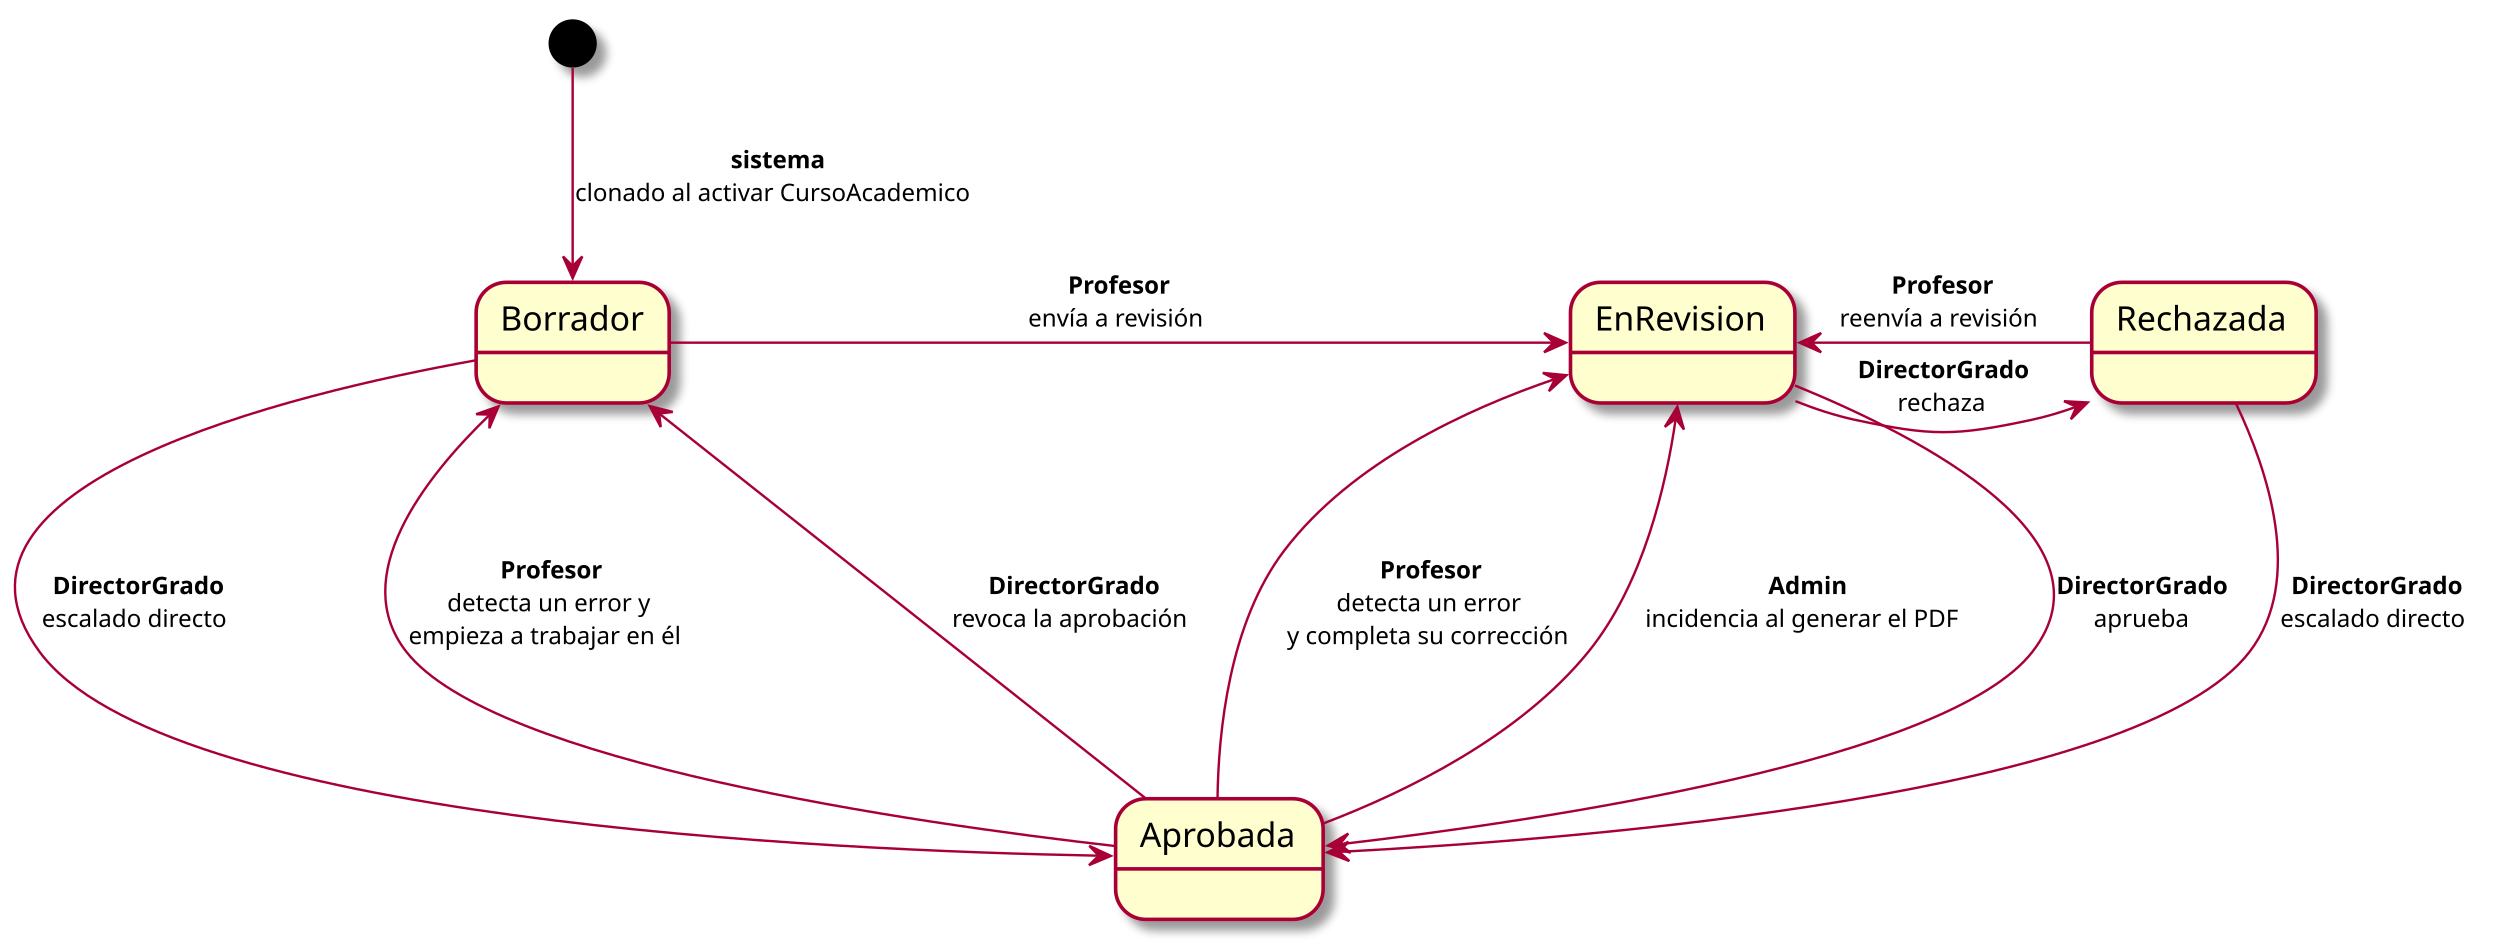
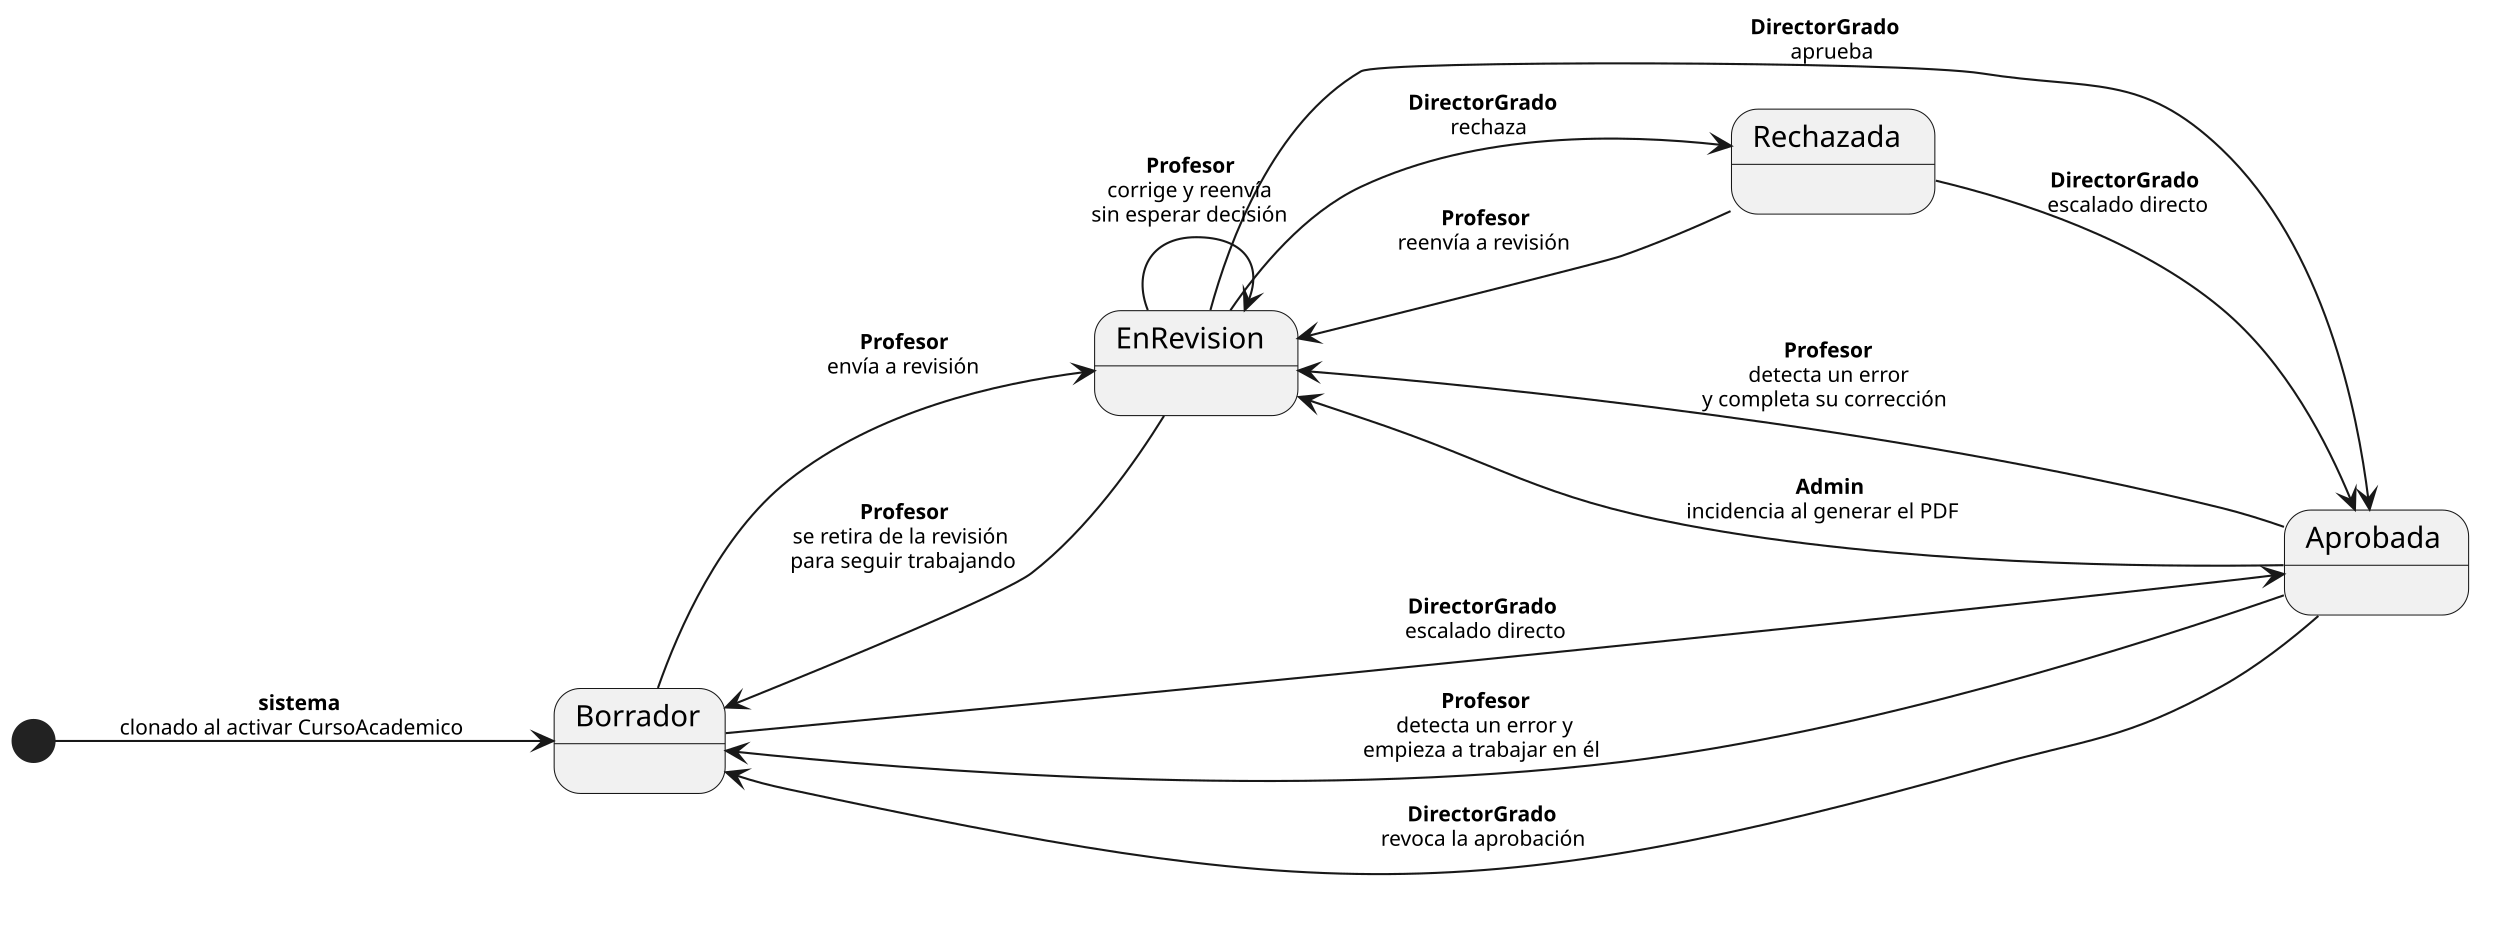
- <svg xmlns="http://www.w3.org/2000/svg" contentScriptType="application/ecmascript" contentStyleType="text/css" height="392px" preserveAspectRatio="none" style="width:1036px;height:392px;" version="1.1" viewBox="0 0 1036 392" width="1036px" zoomAndPan="magnify">
-   <defs>
-     <filter height="300%" id="f24plnphlyzqj" width="300%" x="-1" y="-1">
-       <feGaussianBlur result="blurOut" stdDeviation="2.0" />
-       <feColorMatrix in="blurOut" result="blurOut2" type="matrix" values="0 0 0 0 0 0 0 0 0 0 0 0 0 0 0 0 0 0 .4 0" />
-       <feOffset dx="4.0" dy="4.0" in="blurOut2" result="blurOut3" />
-       <feBlend in="SourceGraphic" in2="blurOut3" mode="normal" />
-     </filter>
-   </defs>
-   <g>
-     <ellipse cx="237.31" cy="18" fill="#000000" filter="url(#f24plnphlyzqj)" rx="10" ry="10" style="stroke: none; stroke-width: 1.0;" />
-     <rect fill="#FEFECE" filter="url(#f24plnphlyzqj)" height="50" rx="12.5" ry="12.5" style="stroke: #A80036; stroke-width: 1.5;" width="80" x="197.31" y="117" />
-     <line style="stroke: #A80036; stroke-width: 1.5;" x1="197.31" x2="277.31" y1="146.068" y2="146.068" />
-     <text fill="#000000" font-family="sans-serif" font-size="14" lengthAdjust="spacingAndGlyphs" textLength="60" x="207.31" y="136.966">Borrador</text>
-     <rect fill="#FEFECE" filter="url(#f24plnphlyzqj)" height="50" rx="12.5" ry="12.5" style="stroke: #A80036; stroke-width: 1.5;" width="93" x="650.81" y="117" />
-     <line style="stroke: #A80036; stroke-width: 1.5;" x1="650.81" x2="743.81" y1="146.068" y2="146.068" />
-     <text fill="#000000" font-family="sans-serif" font-size="14" lengthAdjust="spacingAndGlyphs" textLength="73" x="660.81" y="136.966">EnRevision</text>
-     <rect fill="#FEFECE" filter="url(#f24plnphlyzqj)" height="50" rx="12.5" ry="12.5" style="stroke: #A80036; stroke-width: 1.5;" width="86" x="462.31" y="331" />
-     <line style="stroke: #A80036; stroke-width: 1.5;" x1="462.31" x2="548.31" y1="360.068" y2="360.068" />
-     <text fill="#000000" font-family="sans-serif" font-size="14" lengthAdjust="spacingAndGlyphs" textLength="66" x="472.31" y="350.966">Aprobada</text>
-     <rect fill="#FEFECE" filter="url(#f24plnphlyzqj)" height="50" rx="12.5" ry="12.5" style="stroke: #A80036; stroke-width: 1.5;" width="93" x="866.81" y="117" />
-     <line style="stroke: #A80036; stroke-width: 1.5;" x1="866.81" x2="959.81" y1="146.068" y2="146.068" />
-     <text fill="#000000" font-family="sans-serif" font-size="14" lengthAdjust="spacingAndGlyphs" textLength="73" x="876.81" y="136.966">Rechazada</text>
-     <path d="M237.31,28.17 C237.31,45.41 237.31,83.35 237.31,110.47 " fill="none" id="*start-&gt;Borrador" style="stroke: #A80036; stroke-width: 1.0;" />
-     <polygon fill="#A80036" points="237.31,115.26,241.31,106.26,237.31,110.26,233.31,106.26,237.31,115.26" style="stroke: #A80036; stroke-width: 1.0;" />
-     <text fill="#000000" font-family="sans-serif" font-size="10" font-weight="bold" lengthAdjust="spacingAndGlyphs" textLength="39" x="302.81" y="69.69">sistema</text>
-     <text fill="#000000" font-family="sans-serif" font-size="10" lengthAdjust="spacingAndGlyphs" textLength="168" x="238.31" y="83.31">clonado al activar CursoAcademico</text>
-     <path d="M277.73,142 C360.88,142 551.09,142 644.11,142 " fill="none" id="Borrador-&gt;EnRevision" style="stroke: #A80036; stroke-width: 1.0;" />
-     <polygon fill="#A80036" points="648.85,142,639.85,138,643.85,142,639.85,146,648.85,142" style="stroke: #A80036; stroke-width: 1.0;" />
-     <text fill="#000000" font-family="sans-serif" font-size="10" font-weight="bold" lengthAdjust="spacingAndGlyphs" textLength="43" x="442.56" y="121.69">Profesor</text>
-     <text fill="#000000" font-family="sans-serif" font-size="10" lengthAdjust="spacingAndGlyphs" textLength="76" x="426.06" y="135.31">envía a revisión</text>
-     <path d="M196.94,149.35 C120.19,163.17 -34.79,200.46 16.31,270 C67.76,340.03 341.66,352.47 455.56,354.6 " fill="none" id="Borrador-&gt;Aprobada" style="stroke: #A80036; stroke-width: 1.0;" />
-     <polygon fill="#A80036" points="460.33,354.68,451.4,350.526,455.331,354.594,451.263,358.525,460.33,354.68" style="stroke: #A80036; stroke-width: 1.0;" />
-     <text fill="#000000" font-family="sans-serif" font-size="10" font-weight="bold" lengthAdjust="spacingAndGlyphs" textLength="71" x="21.81" y="246.19">DirectorGrado</text>
-     <text fill="#000000" font-family="sans-serif" font-size="10" lengthAdjust="spacingAndGlyphs" textLength="80" x="17.31" y="259.81">escalado directo</text>
-     <path d="M461.91,350.58 C379.26,341.18 204.28,316.17 168.31,270 C144.15,239 175.38,198.39 203.27,171.54 " fill="none" id="Aprobada-&gt;Borrador" style="stroke: #A80036; stroke-width: 1.0;" />
-     <polygon fill="#A80036" points="206.6,168.39,197.305,171.645,202.959,171.817,202.788,177.471,206.6,168.39" style="stroke: #A80036; stroke-width: 1.0;" />
-     <text fill="#000000" font-family="sans-serif" font-size="10" font-weight="bold" lengthAdjust="spacingAndGlyphs" textLength="43" x="207.31" y="239.69">Profesor</text>
-     <text fill="#000000" font-family="sans-serif" font-size="10" lengthAdjust="spacingAndGlyphs" textLength="87" x="185.31" y="253.31">detecta un error y</text>
-     <text fill="#000000" font-family="sans-serif" font-size="10" lengthAdjust="spacingAndGlyphs" textLength="119" x="169.31" y="266.93">empieza a trabajar en él</text>
-     <path d="M474.51,330.64 C424.53,291.1 326.02,213.17 273.03,171.26 " fill="none" id="Aprobada-&gt;Borrador-1" style="stroke: #A80036; stroke-width: 1.0;" />
-     <polygon fill="#A80036" points="269.24,168.26,273.812,176.983,273.16,171.364,278.779,170.712,269.24,168.26" style="stroke: #A80036; stroke-width: 1.0;" />
-     <text fill="#000000" font-family="sans-serif" font-size="10" font-weight="bold" lengthAdjust="spacingAndGlyphs" textLength="71" x="409.55" y="246.19">DirectorGrado</text>
-     <text fill="#000000" font-family="sans-serif" font-size="10" lengthAdjust="spacingAndGlyphs" textLength="101" x="394.55" y="259.81">revoca la aprobación</text>
-     <path d="M743.84,159.75 C798.59,182.06 877.81,224.06 842.31,270 C807.39,315.18 639.9,340.01 554.95,349.89 " fill="none" id="EnRevision-&gt;Aprobada" style="stroke: #A80036; stroke-width: 1.0;" />
-     <polygon fill="#A80036" points="550.24,350.43,559.639,353.373,555.207,349.857,558.723,345.426,550.24,350.43" style="stroke: #A80036; stroke-width: 1.0;" />
-     <text fill="#000000" font-family="sans-serif" font-size="10" font-weight="bold" lengthAdjust="spacingAndGlyphs" textLength="71" x="852.14" y="246.19">DirectorGrado</text>
-     <text fill="#000000" font-family="sans-serif" font-size="10" lengthAdjust="spacingAndGlyphs" textLength="40" x="867.64" y="259.81">aprueba</text>
-     <path d="M504.54,330.97 C504.88,303.38 509.32,258.09 532.31,228 C560.06,191.66 607.75,169.49 644.74,156.95 " fill="none" id="Aprobada-&gt;EnRevision" style="stroke: #A80036; stroke-width: 1.0;" />
-     <polygon fill="#A80036" points="649.14,155.49,639.339,154.524,644.394,157.063,641.855,162.118,649.14,155.49" style="stroke: #A80036; stroke-width: 1.0;" />
-     <text fill="#000000" font-family="sans-serif" font-size="10" font-weight="bold" lengthAdjust="spacingAndGlyphs" textLength="43" x="571.81" y="239.69">Profesor</text>
-     <text fill="#000000" font-family="sans-serif" font-size="10" lengthAdjust="spacingAndGlyphs" textLength="79" x="553.81" y="253.31">detecta un error</text>
-     <text fill="#000000" font-family="sans-serif" font-size="10" lengthAdjust="spacingAndGlyphs" textLength="120" x="533.31" y="266.93">y completa su corrección</text>
-     <path d="M548.56,341.17 C582.97,328.05 629.9,305.06 658.31,270 C680.89,242.12 690.43,201.24 694.43,173.45 " fill="none" id="Aprobada-&gt;EnRevision-1" style="stroke: #A80036; stroke-width: 1.0;" />
-     <polygon fill="#A80036" points="695.09,168.53,689.915,176.91,694.417,173.484,697.842,177.987,695.09,168.53" style="stroke: #A80036; stroke-width: 1.0;" />
-     <text fill="#000000" font-family="sans-serif" font-size="10" font-weight="bold" lengthAdjust="spacingAndGlyphs" textLength="33" x="732.79" y="246.19">Admin</text>
-     <text fill="#000000" font-family="sans-serif" font-size="10" lengthAdjust="spacingAndGlyphs" textLength="135" x="681.79" y="259.81">incidencia al generar el PDF</text>
-     <path d="M744.05,166.24 C752.12,169.45 760.56,172.24 768.81,174 C800.54,180.78 810.08,180.78 841.81,174 C848.12,172.65 854.55,170.7 860.84,168.42 " fill="none" id="EnRevision-&gt;Rechazada" style="stroke: #A80036; stroke-width: 1.0;" />
-     <polygon fill="#A80036" points="865.15,166.78,855.315,166.257,860.48,168.565,858.172,173.73,865.15,166.78" style="stroke: #A80036; stroke-width: 1.0;" />
-     <text fill="#000000" font-family="sans-serif" font-size="10" font-weight="bold" lengthAdjust="spacingAndGlyphs" textLength="71" x="769.81" y="156.69">DirectorGrado</text>
-     <text fill="#000000" font-family="sans-serif" font-size="10" lengthAdjust="spacingAndGlyphs" textLength="38" x="786.31" y="170.31">rechaza</text>
-     <path d="M866.53,142 C832.44,142 786.21,142 750.68,142 " fill="none" id="Rechazada-&gt;EnRevision" style="stroke: #A80036; stroke-width: 1.0;" />
-     <polygon fill="#A80036" points="745.69,142,754.69,146,750.69,142,754.69,138,745.69,142" style="stroke: #A80036; stroke-width: 1.0;" />
-     <text fill="#000000" font-family="sans-serif" font-size="10" font-weight="bold" lengthAdjust="spacingAndGlyphs" textLength="43" x="783.81" y="121.69">Profesor</text>
-     <text fill="#000000" font-family="sans-serif" font-size="10" lengthAdjust="spacingAndGlyphs" textLength="86" x="762.31" y="135.31">reenvía a revisión</text>
-     <path d="M926.55,167.15 C939.74,194.83 955.02,240.22 932.31,270 C887.02,329.39 657.21,347.74 554.74,353.02 " fill="none" id="Rechazada-&gt;Aprobada" style="stroke: #A80036; stroke-width: 1.0;" />
-     <polygon fill="#A80036" points="549.99,353.26,559.173,356.819,554.984,353.017,558.785,348.828,549.99,353.26" style="stroke: #A80036; stroke-width: 1.0;" />
-     <text fill="#000000" font-family="sans-serif" font-size="10" font-weight="bold" lengthAdjust="spacingAndGlyphs" textLength="71" x="949.44" y="246.19">DirectorGrado</text>
-     <text fill="#000000" font-family="sans-serif" font-size="10" lengthAdjust="spacingAndGlyphs" textLength="80" x="944.94" y="259.81">escalado directo</text>
+ <svg xmlns="http://www.w3.org/2000/svg" version="1.1" data-diagram-type="STATE" style="width:1191px;height:449px;background:#FFFFFF;" width="1191px" height="449px" viewBox="0 0 1191 449" zoomAndPan="magnify" preserveAspectRatio="none" contentStyleType="text/css">
+   <defs />
+   <g font-family="sans-serif" lengthAdjust="spacing">
+     <g class="start_entity" data-qualified-name=".start." id="ent0001" data-source-line="3">
+       <ellipse cx="16" cy="353" rx="10" ry="10" fill="#222" style="stroke:#222;stroke-width:1;" />
+     </g>
+     <g class="entity" data-qualified-name="Borrador" id="ent0002" data-source-line="3">
+       <rect x="264" y="328" width="81.469" height="50" fill="#F1F1F1" style="stroke:#181818;stroke-width:0.5;" rx="12.5" ry="12.5" />
+       <line x1="264" y1="354.297" x2="345.469" y2="354.297" style="stroke:#181818;stroke-width:0.5;" />
+       <text x="274" y="345.995" fill="#000" font-size="14" textLength="61.469">Borrador</text>
+     </g>
+     <g class="entity" data-qualified-name="EnRevision" id="ent0004" data-source-line="5">
+       <rect x="521.47" y="148" width="96.856" height="50" fill="#F1F1F1" style="stroke:#181818;stroke-width:0.5;" rx="12.5" ry="12.5" />
+       <line x1="521.47" y1="174.297" x2="618.326" y2="174.297" style="stroke:#181818;stroke-width:0.5;" />
+       <text x="531.47" y="165.995" fill="#000" font-size="14" textLength="76.856">EnRevision</text>
+     </g>
+     <g class="entity" data-qualified-name="Aprobada" id="ent0006" data-source-line="6">
+       <rect x="1088.33" y="243" width="87.717" height="50" fill="#F1F1F1" style="stroke:#181818;stroke-width:0.5;" rx="12.5" ry="12.5" />
+       <line x1="1088.33" y1="269.297" x2="1176.047" y2="269.297" style="stroke:#181818;stroke-width:0.5;" />
+       <text x="1098.33" y="260.995" fill="#000" font-size="14" textLength="67.717">Aprobada</text>
+     </g>
+     <g class="entity" data-qualified-name="Rechazada" id="ent0009" data-source-line="9">
+       <rect x="824.88" y="52" width="96.884" height="50" fill="#F1F1F1" style="stroke:#181818;stroke-width:0.5;" rx="12.5" ry="12.5" />
+       <line x1="824.88" y1="78.297" x2="921.764" y2="78.297" style="stroke:#181818;stroke-width:0.5;" />
+       <text x="834.88" y="69.995" fill="#000" font-size="14" textLength="76.884">Rechazada</text>
+     </g>
+     <g class="link" data-entity-1="ent0001" data-entity-2="ent0002" id="lnk3" data-source-line="3" data-link-type="dependency">
+       <path d="M26.22,353 C62.35,353 190.74,353 258.56,353" style="stroke:#181818;stroke-width:1;" fill="none" id="*start*-to-Borrador" />
+       <polygon points="263.56,353,254.56,349,258.56,353,254.56,357,263.56,353" fill="#181818" style="stroke:#181818;stroke-width:1;stroke-linejoin:miter;stroke-miterlimit:10;" />
+       <text x="123.025" y="338.282" fill="#000" font-size="10" textLength="44.063" font-weight="700">sistema</text>
+       <text x="57" y="349.923" fill="#000" font-size="10" textLength="176.113">clonado al activar CursoAcademico</text>
+     </g>
+     <g class="link" data-entity-1="ent0002" data-entity-2="ent0004" id="lnk5" data-source-line="5" data-link-type="dependency">
+       <path d="M313.44,327.75 C323.32,299.58 343.14,254.62 375.47,229 C417.66,195.56 474.131,182.727 516.381,177.297" style="stroke:#181818;stroke-width:1;" fill="none" id="Borrador-to-EnRevision" />
+       <polygon points="521.34,176.66,511.904,173.84,516.381,177.297,512.923,181.775,521.34,176.66" fill="#181818" style="stroke:#181818;stroke-width:1;stroke-linejoin:miter;stroke-miterlimit:10;" />
+       <text x="409.563" y="166.282" fill="#000" font-size="10" textLength="48.018" font-weight="700">Profesor</text>
+       <text x="393.97" y="177.923" fill="#000" font-size="10" textLength="79.204">envía a revisión</text>
+     </g>
+     <g class="link" data-entity-1="ent0004" data-entity-2="ent0002" id="lnk11" data-source-line="11" data-link-type="dependency">
+       <path d="M554.55,198.11 C540.79,220.3 518.2,252.28 491.47,273 C479.29,282.43 401.157,314.66 350.307,335.17" style="stroke:#181818;stroke-width:1;" fill="none" id="EnRevision-to-Borrador" />
+       <polygon points="345.67,337.04,355.513,337.383,350.307,335.17,352.52,329.964,345.67,337.04" fill="#181818" style="stroke:#181818;stroke-width:1;stroke-linejoin:miter;stroke-miterlimit:10;" />
+       <text x="409.639" y="247.282" fill="#000" font-size="10" textLength="48.018" font-weight="700">Profesor</text>
+       <text x="377.603" y="258.923" fill="#000" font-size="10" textLength="112.09">se retira de la revisión</text>
+       <text x="376.47" y="270.563" fill="#000" font-size="10" textLength="114.355">para seguir trabajando</text>
+     </g>
+     <g class="link" data-entity-1="ent0002" data-entity-2="ent0006" id="lnk7" data-source-line="6" data-link-type="dependency">
+       <path d="M345.75,349.27 C458.13,338.74 786.23,307.54 1058.33,277 C1067.95,275.92 1073.317,275.3 1083.087,274.1" style="stroke:#181818;stroke-width:1;" fill="none" id="Borrador-to-Aprobada" />
+       <polygon points="1088.05,273.49,1078.629,270.617,1083.087,274.1,1079.605,278.557,1088.05,273.49" fill="#181818" style="stroke:#181818;stroke-width:1;stroke-linejoin:miter;stroke-miterlimit:10;" />
+       <text x="670.629" y="292.282" fill="#000" font-size="10" textLength="79.868" font-weight="700">DirectorGrado</text>
+       <text x="669.33" y="303.923" fill="#000" font-size="10" textLength="82.466">escalado directo</text>
+     </g>
+     <g class="link" data-entity-1="ent0006" data-entity-2="ent0002" id="lnk16" data-source-line="18" data-link-type="dependency">
+       <path d="M1088.03,283.61 C1021.39,306.75 888.94,348.93 772.33,363 C615.47,381.91 431.822,366.736 350.842,358.176" style="stroke:#181818;stroke-width:1;" fill="none" id="Aprobada-to-Borrador" />
+       <polygon points="345.87,357.65,354.4,362.574,350.842,358.176,355.241,354.618,345.87,357.65" fill="#181818" style="stroke:#181818;stroke-width:1;stroke-linejoin:miter;stroke-miterlimit:10;" />
+       <text x="686.554" y="337.282" fill="#000" font-size="10" textLength="48.018" font-weight="700">Profesor</text>
+       <text x="665.136" y="348.923" fill="#000" font-size="10" textLength="90.854">detecta un error y</text>
+       <text x="649.33" y="360.563" fill="#000" font-size="10" textLength="122.466">empieza a trabajar en él</text>
+     </g>
+     <g class="link" data-entity-1="ent0006" data-entity-2="ent0002" id="lnk17" data-source-line="19" data-link-type="dependency">
+       <path d="M1104.47,293.44 C1091.36,304.89 1074.85,317.86 1058.33,327 C1011.46,352.91 995.88,351.53 944.33,366 C700.86,434.3 622.76,428.81 375.47,376 C365.74,373.92 360.229,372.505 350.649,369.415" style="stroke:#181818;stroke-width:1;" fill="none" id="Aprobada-to-Borrador-1" />
+       <polygon points="345.89,367.88,353.228,374.45,350.649,369.415,355.683,366.836,345.89,367.88" fill="#181818" style="stroke:#181818;stroke-width:1;stroke-linejoin:miter;stroke-miterlimit:10;" />
+       <text x="670.447" y="391.282" fill="#000" font-size="10" textLength="79.868" font-weight="700">DirectorGrado</text>
+       <text x="657.83" y="402.923" fill="#000" font-size="10" textLength="105.103">revoca la aprobación</text>
+     </g>
+     <g class="link" data-entity-1="ent0004" data-entity-2="ent0006" id="lnk8" data-source-line="8" data-link-type="dependency">
+       <path d="M576.65,147.69 C585.65,114.77 606.53,58.56 648.33,34 C657.67,28.5 906.36,29.03 944.33,35 C996.81,43.24 1019.86,34.35 1058.33,71 C1107.56,117.91 1123.117,196.058 1128.267,237.738" style="stroke:#181818;stroke-width:1;" fill="none" id="EnRevision-to-Aprobada" />
+       <polygon points="1128.88,242.7,1131.746,233.277,1128.267,237.738,1123.807,234.258,1128.88,242.7" fill="#181818" style="stroke:#181818;stroke-width:1;stroke-linejoin:miter;stroke-miterlimit:10;" />
+       <text x="833.83" y="16.282" fill="#000" font-size="10" textLength="79.868" font-weight="700">DirectorGrado</text>
+       <text x="852.988" y="27.923" fill="#000" font-size="10" textLength="41.553">aprueba</text>
+     </g>
+     <g class="link" data-entity-1="ent0006" data-entity-2="ent0004" id="lnk15" data-source-line="17" data-link-type="dependency">
+       <path d="M1088.09,251 C1078.41,247.64 1068.11,244.41 1058.33,242 C899.83,202.93 711.493,184.159 623.543,176.939" style="stroke:#181818;stroke-width:1;" fill="none" id="Aprobada-to-EnRevision" />
+       <polygon points="618.56,176.53,627.203,181.253,623.543,176.939,627.857,173.28,618.56,176.53" fill="#181818" style="stroke:#181818;stroke-width:1;stroke-linejoin:miter;stroke-miterlimit:10;" />
+       <text x="849.775" y="170.282" fill="#000" font-size="10" textLength="48.018" font-weight="700">Profesor</text>
+       <text x="832.905" y="181.923" fill="#000" font-size="10" textLength="81.758">detecta un error</text>
+       <text x="810.83" y="193.563" fill="#000" font-size="10" textLength="125.908">y completa su corrección</text>
+     </g>
+     <g class="link" data-entity-1="ent0006" data-entity-2="ent0004" id="lnk18" data-source-line="20" data-link-type="dependency">
+       <path d="M1087.91,269.25 C1024.61,270.27 903.31,269.13 802.33,250 C731.49,236.58 716.72,221.81 648.33,199 C638.77,195.81 633.311,193.977 623.541,190.707" style="stroke:#181818;stroke-width:1;" fill="none" id="Aprobada-to-EnRevision-1" />
+       <polygon points="618.8,189.12,626.065,195.77,623.541,190.707,628.604,188.183,618.8,189.12" fill="#181818" style="stroke:#181818;stroke-width:1;stroke-linejoin:miter;stroke-miterlimit:10;" />
+       <text x="855.403" y="235.282" fill="#000" font-size="10" textLength="35.864" font-weight="700">Admin</text>
+       <text x="803.33" y="246.923" fill="#000" font-size="10" textLength="140.01">incidencia al generar el PDF</text>
+     </g>
+     <g class="link" data-entity-1="ent0004" data-entity-2="ent0009" id="lnk10" data-source-line="9" data-link-type="dependency">
+       <path d="M586.16,147.84 C599.74,127.97 621.59,101.58 648.33,89 C704.53,62.55 772.68,63.857 819.82,69.007" style="stroke:#181818;stroke-width:1;" fill="none" id="EnRevision-to-Rechazada" />
+       <polygon points="824.79,69.55,816.278,64.596,819.82,69.007,815.409,72.549,824.79,69.55" fill="#181818" style="stroke:#181818;stroke-width:1;stroke-linejoin:miter;stroke-miterlimit:10;" />
+       <text x="670.83" y="52.282" fill="#000" font-size="10" textLength="79.868" font-weight="700">DirectorGrado</text>
+       <text x="690.962" y="63.923" fill="#000" font-size="10" textLength="39.604">rechaza</text>
+     </g>
+     <g class="link" data-entity-1="ent0009" data-entity-2="ent0004" id="lnk13" data-source-line="14" data-link-type="dependency">
+       <path d="M824.44,100.59 C808.15,108.07 789.67,115.95 772.33,122 C764.96,124.57 680.412,145.741 623.222,159.991" style="stroke:#181818;stroke-width:1;" fill="none" id="Rechazada-to-EnRevision" />
+       <polygon points="618.37,161.2,628.07,162.905,623.222,159.991,626.136,155.143,618.37,161.2" fill="#181818" style="stroke:#181818;stroke-width:1;stroke-linejoin:miter;stroke-miterlimit:10;" />
+       <text x="686.555" y="107.282" fill="#000" font-size="10" textLength="48.018" font-weight="700">Profesor</text>
+       <text x="665.83" y="118.923" fill="#000" font-size="10" textLength="89.468">reenvía a revisión</text>
+     </g>
+     <g class="link" data-entity-1="ent0004" data-entity-2="ent0004" id="lnk12" data-source-line="12" data-link-type="dependency">
+       <path d="M546.81,147.72 C539.82,130.22 547.51,113 569.9,113 C592.28,113 601.825,125.577 594.835,143.077" style="stroke:#181818;stroke-width:1;" fill="none" id="EnRevision-to-EnRevision" />
+       <polygon points="592.98,147.72,600.033,140.846,594.835,143.077,592.604,137.878,592.98,147.72" fill="#181818" style="stroke:#181818;stroke-width:1;stroke-linejoin:miter;stroke-miterlimit:10;" />
+       <text x="545.95" y="82.282" fill="#000" font-size="10" textLength="48.018" font-weight="700">Profesor</text>
+       <text x="527.473" y="93.923" fill="#000" font-size="10" textLength="84.971">corrige y reenvía</text>
+       <text x="519.9" y="105.563" fill="#000" font-size="10" textLength="100.117">sin esperar decisión</text>
+     </g>
+     <g class="link" data-entity-1="ent0009" data-entity-2="ent0006" id="lnk14" data-source-line="15" data-link-type="dependency">
+       <path d="M922.21,86.06 C962.2,95.62 1018.86,114.01 1058.33,147 C1089.37,172.94 1108.749,211.09 1119.969,238.21" style="stroke:#181818;stroke-width:1;" fill="none" id="Rechazada-to-Aprobada" />
+       <polygon points="1121.88,242.83,1122.136,232.984,1119.969,238.21,1114.743,236.043,1121.88,242.83" fill="#181818" style="stroke:#181818;stroke-width:1;stroke-linejoin:miter;stroke-miterlimit:10;" />
+       <text x="976.629" y="89.282" fill="#000" font-size="10" textLength="79.868" font-weight="700">DirectorGrado</text>
+       <text x="975.33" y="100.923" fill="#000" font-size="10" textLength="82.466">escalado directo</text>
+     </g>
  </g>
</svg>
